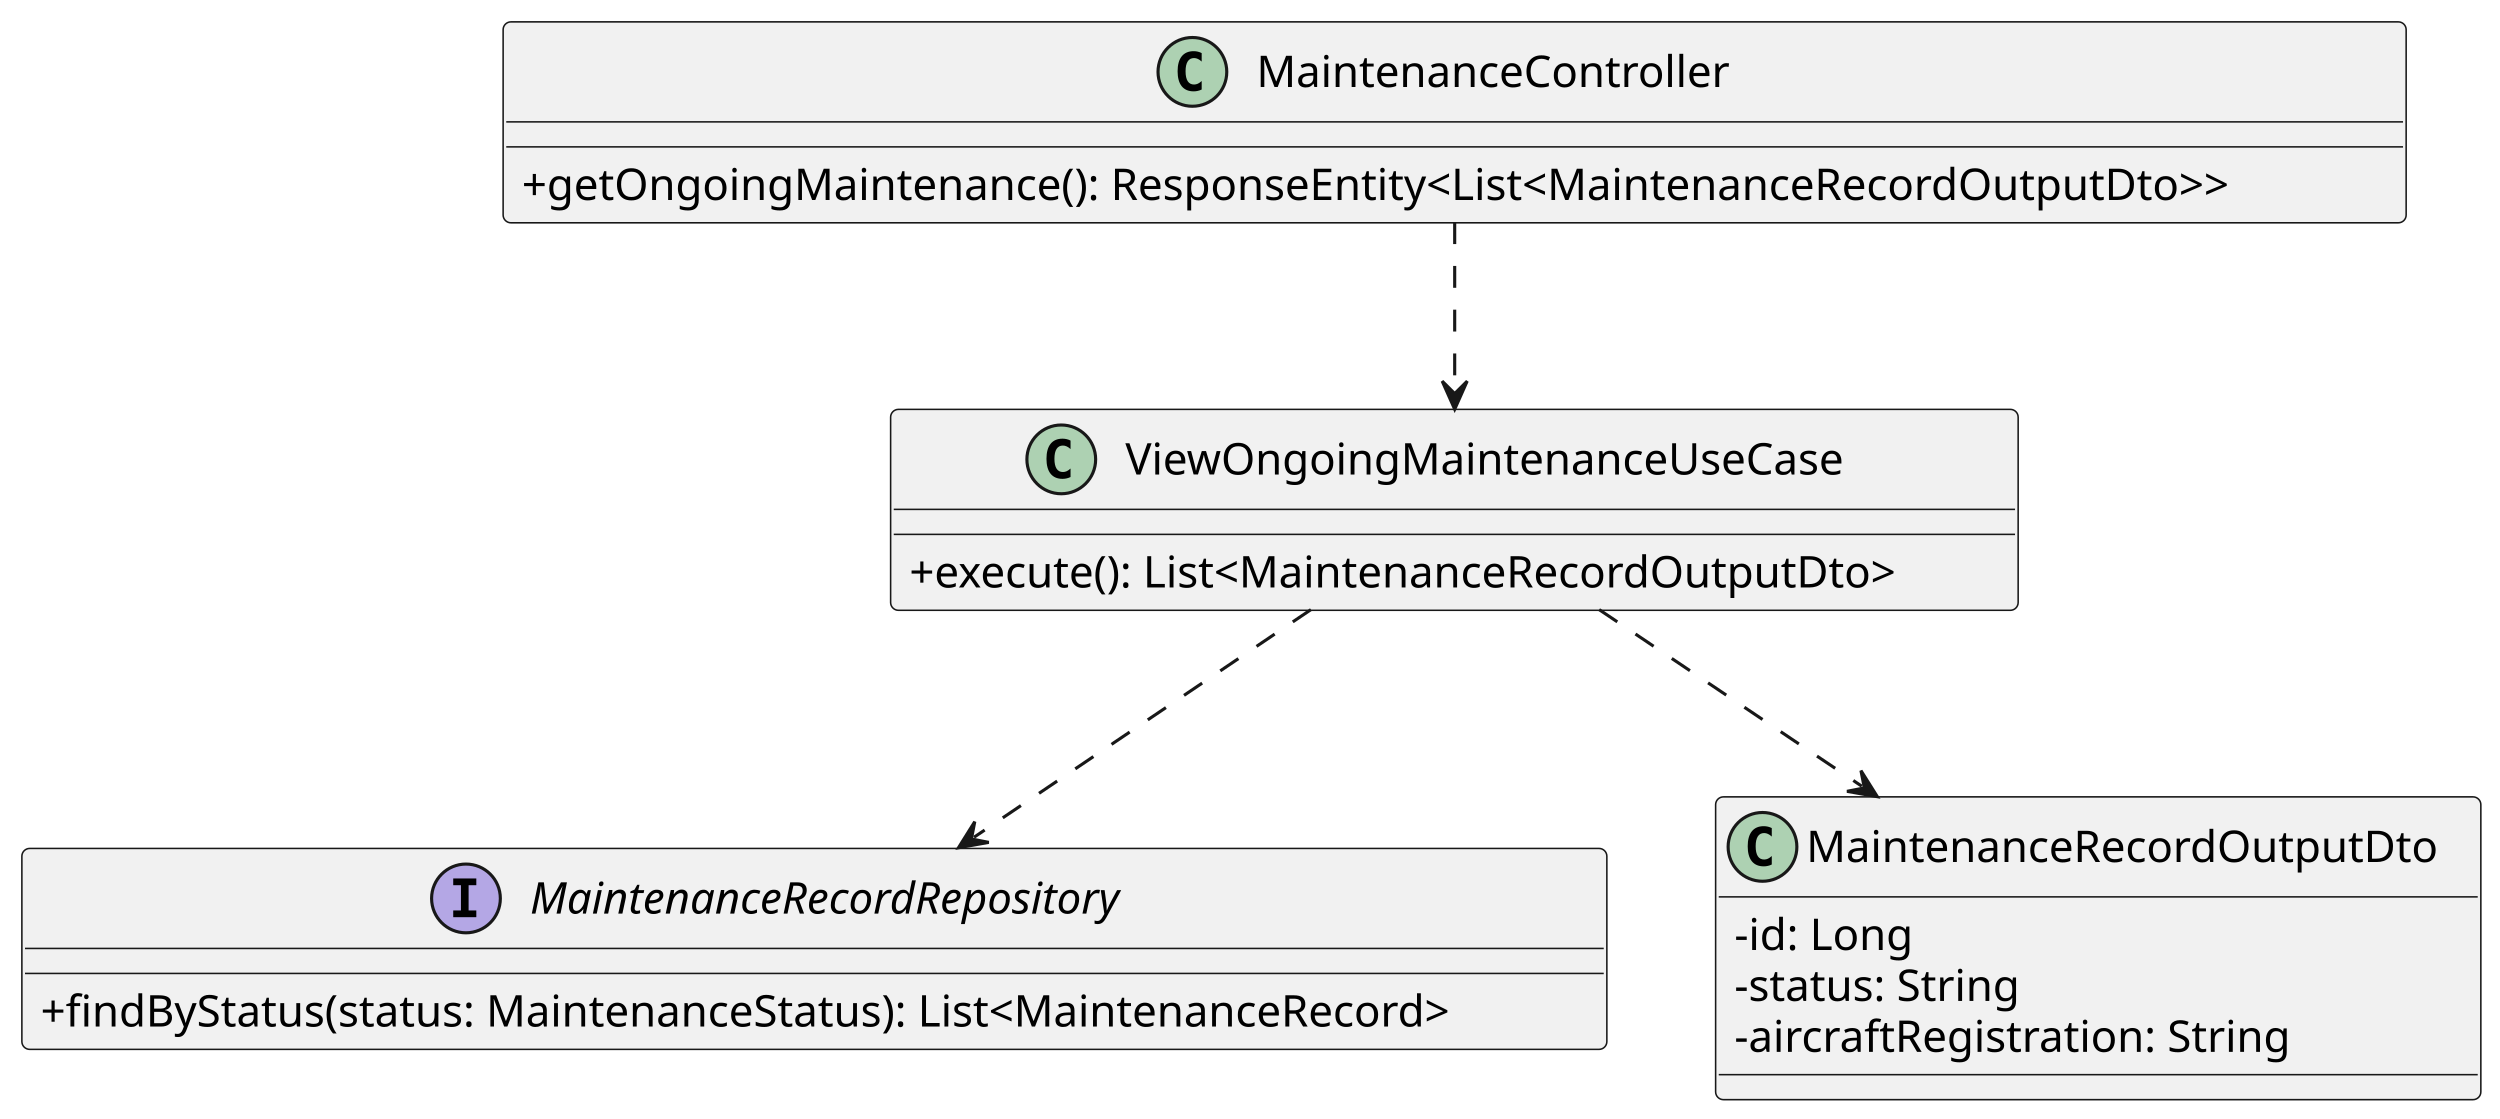
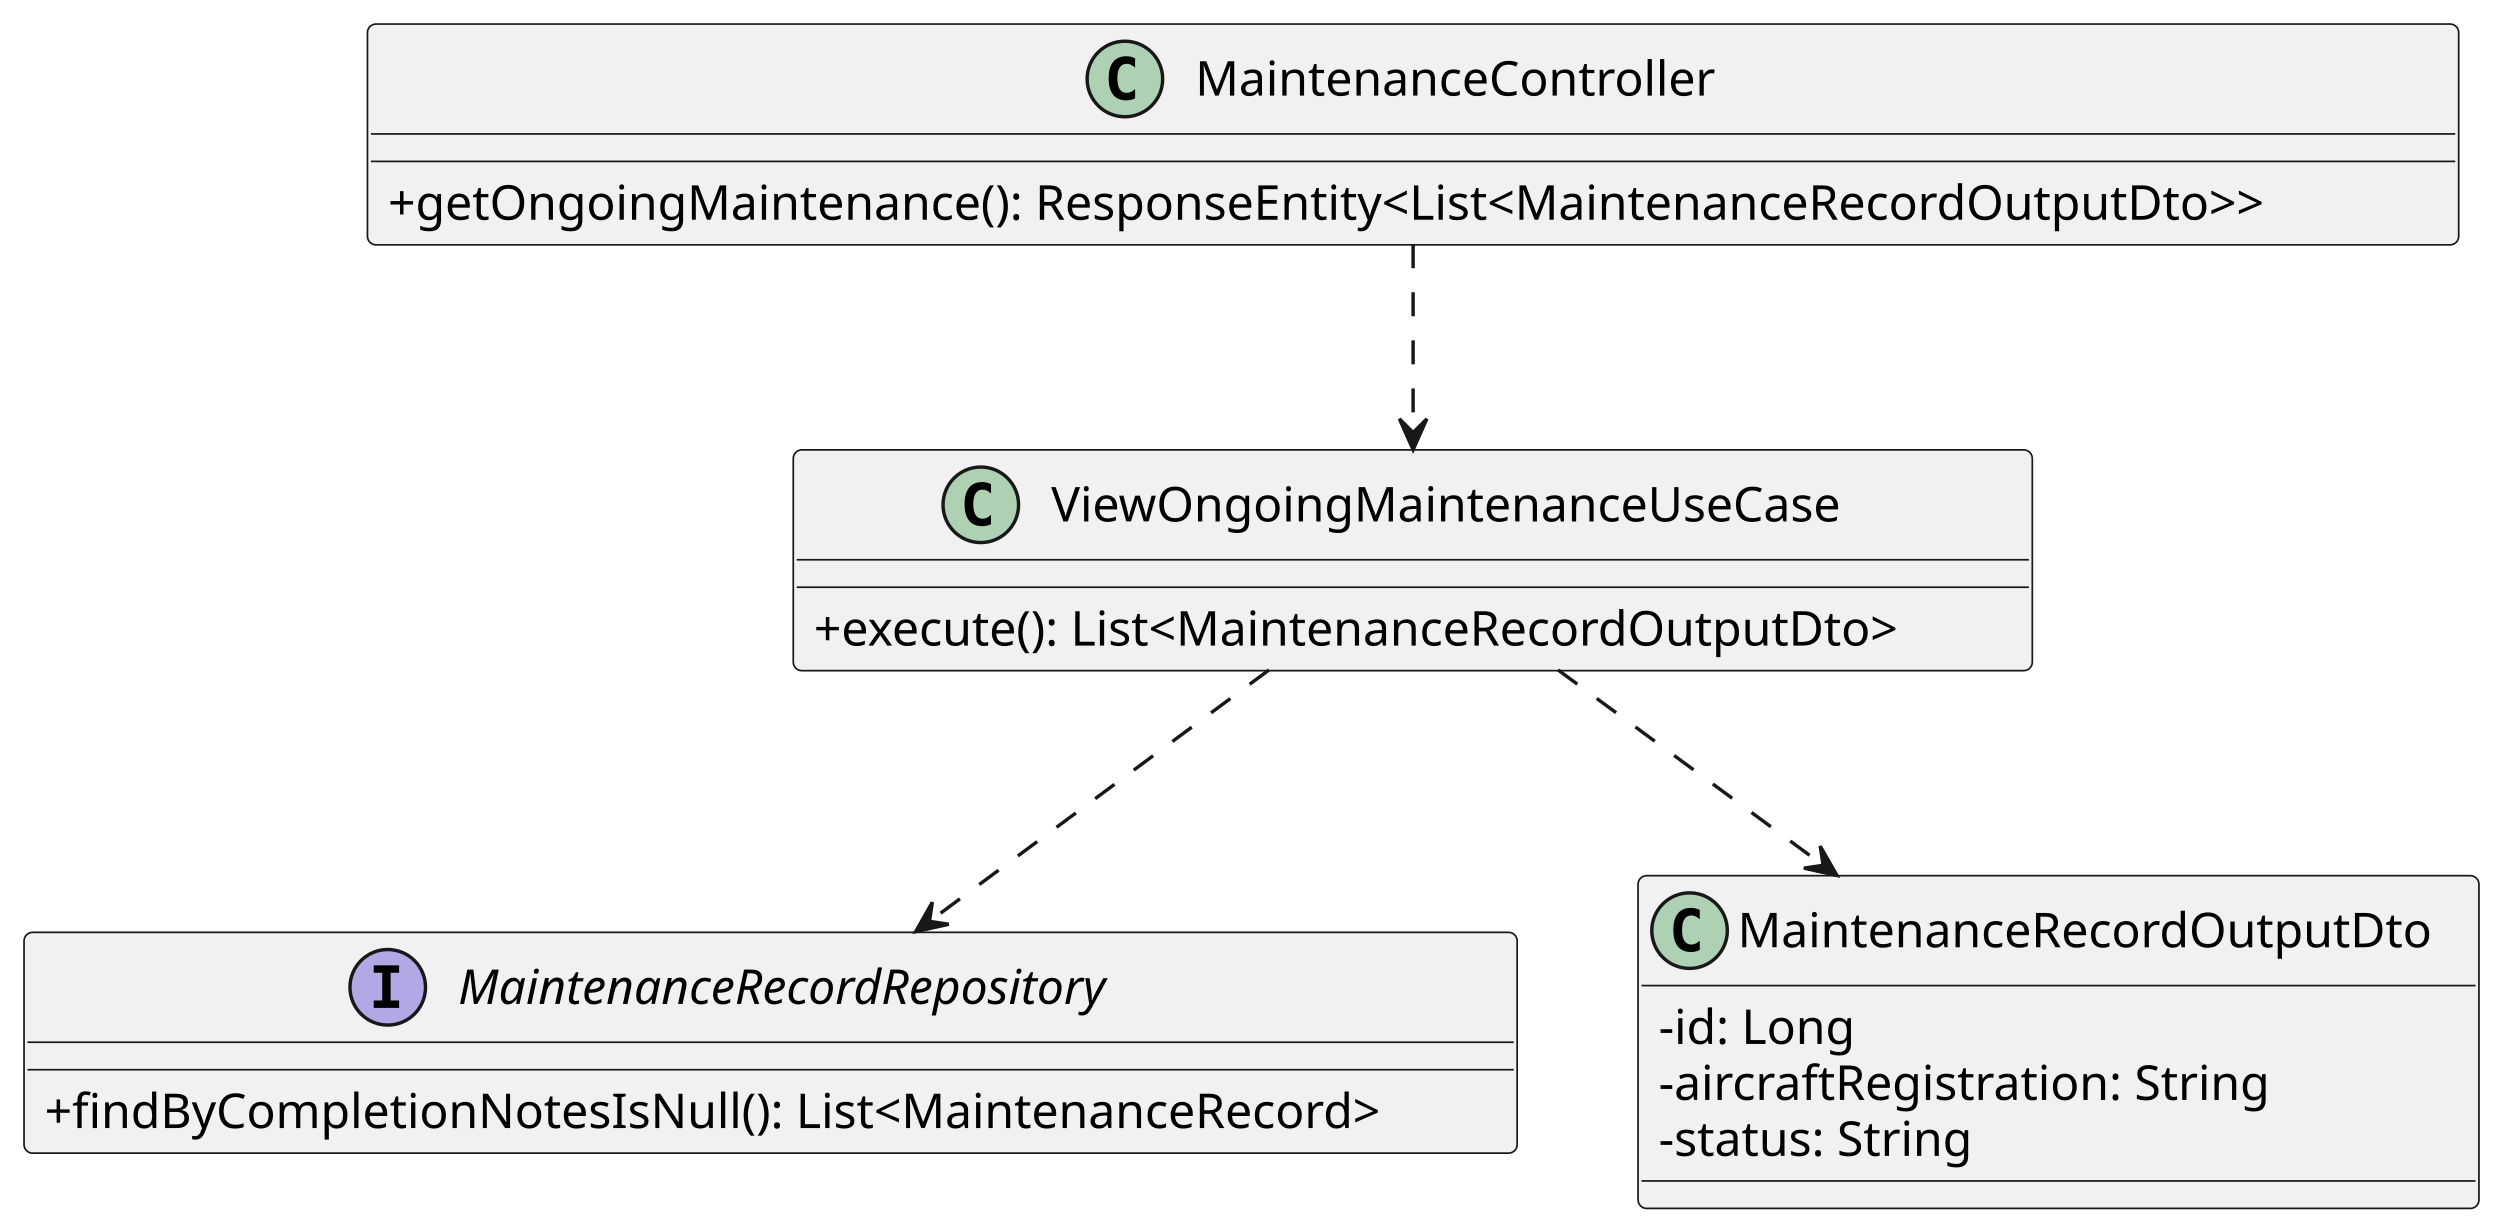
- <svg xmlns="http://www.w3.org/2000/svg" contentStyleType="text/css" data-diagram-type="CLASS" height="358px" preserveAspectRatio="none" style="width:800px;height:358px;background:#FFFFFF;" version="1.1" viewBox="0 0 800 358" width="800px" zoomAndPan="magnify">
+ <svg xmlns="http://www.w3.org/2000/svg" contentStyleType="text/css" data-diagram-type="CLASS" height="358px" preserveAspectRatio="none" style="width:728px;height:358px;background:#FFFFFF;" version="1.1" viewBox="0 0 728 358" width="728px" zoomAndPan="magnify">
  <defs />
  <g>
    <g class="entity" data-qualified-name="MaintenanceController" data-source-line="3" id="ent0002">
-       <rect fill="#F1F1F1" height="64.297" rx="2.5" ry="2.5" style="stroke:#181818;stroke-width:0.5;" width="608.969" x="161" y="7" />
-       <ellipse cx="381.568" cy="23" fill="#ADD1B2" rx="11" ry="11" style="stroke:#181818;stroke-width:1;" />
-       <path d="M384.537,28.641 Q383.959,28.938 383.318,29.078 Q382.678,29.234 381.975,29.234 Q379.475,29.234 378.147,27.594 Q376.834,25.938 376.834,22.812 Q376.834,19.688 378.147,18.031 Q379.475,16.375 381.975,16.375 Q382.678,16.375 383.318,16.531 Q383.975,16.688 384.537,16.984 L384.537,19.703 Q383.912,19.125 383.318,18.859 Q382.725,18.578 382.1,18.578 Q380.756,18.578 380.068,19.656 Q379.381,20.719 379.381,22.812 Q379.381,24.906 380.068,25.984 Q380.756,27.047 382.1,27.047 Q382.725,27.047 383.318,26.781 Q383.912,26.5 384.537,25.922 L384.537,28.641 Z " fill="#000000" />
-       <text fill="#000000" font-family="sans-serif" font-size="14" lengthAdjust="spacing" textLength="159.332" x="402.068" y="27.847">MaintenanceController</text>
-       <line style="stroke:#181818;stroke-width:0.5;" x1="162" x2="768.969" y1="39" y2="39" />
-       <line style="stroke:#181818;stroke-width:0.5;" x1="162" x2="768.969" y1="47" y2="47" />
-       <text fill="#000000" font-family="sans-serif" font-size="14" lengthAdjust="spacing" textLength="596.969" x="167" y="63.995">+getOngoingMaintenance(): ResponseEntity&lt;List&lt;MaintenanceRecordOutputDto&gt;&gt;</text>
+       <rect fill="#F1F1F1" height="64.297" rx="2.5" ry="2.5" style="stroke:#181818;stroke-width:0.5;" width="608.969" x="107" y="7" />
+       <ellipse cx="327.568" cy="23" fill="#ADD1B2" rx="11" ry="11" style="stroke:#181818;stroke-width:1;" />
+       <path d="M330.537,28.641 Q329.959,28.938 329.318,29.078 Q328.678,29.234 327.975,29.234 Q325.475,29.234 324.147,27.594 Q322.834,25.938 322.834,22.812 Q322.834,19.688 324.147,18.031 Q325.475,16.375 327.975,16.375 Q328.678,16.375 329.318,16.531 Q329.975,16.688 330.537,16.984 L330.537,19.703 Q329.912,19.125 329.318,18.859 Q328.725,18.578 328.1,18.578 Q326.756,18.578 326.068,19.656 Q325.381,20.719 325.381,22.812 Q325.381,24.906 326.068,25.984 Q326.756,27.047 328.1,27.047 Q328.725,27.047 329.318,26.781 Q329.912,26.5 330.537,25.922 L330.537,28.641 Z " fill="#000000" />
+       <text fill="#000000" font-family="sans-serif" font-size="14" lengthAdjust="spacing" textLength="159.332" x="348.068" y="27.847">MaintenanceController</text>
+       <line style="stroke:#181818;stroke-width:0.5;" x1="108" x2="714.969" y1="39" y2="39" />
+       <line style="stroke:#181818;stroke-width:0.5;" x1="108" x2="714.969" y1="47" y2="47" />
+       <text fill="#000000" font-family="sans-serif" font-size="14" lengthAdjust="spacing" textLength="596.969" x="113" y="63.995">+getOngoingMaintenance(): ResponseEntity&lt;List&lt;MaintenanceRecordOutputDto&gt;&gt;</text>
    </g>
    <g class="entity" data-qualified-name="ViewOngoingMaintenanceUseCase" data-source-line="7" id="ent0003">
-       <rect fill="#F1F1F1" height="64.297" rx="2.5" ry="2.5" style="stroke:#181818;stroke-width:0.5;" width="360.81" x="285" y="131" />
-       <ellipse cx="339.606" cy="147" fill="#ADD1B2" rx="11" ry="11" style="stroke:#181818;stroke-width:1;" />
-       <path d="M342.574,152.641 Q341.996,152.938 341.356,153.078 Q340.715,153.234 340.012,153.234 Q337.512,153.234 336.184,151.594 Q334.871,149.938 334.871,146.812 Q334.871,143.688 336.184,142.031 Q337.512,140.375 340.012,140.375 Q340.715,140.375 341.356,140.531 Q342.012,140.688 342.574,140.984 L342.574,143.703 Q341.949,143.125 341.356,142.859 Q340.762,142.578 340.137,142.578 Q338.793,142.578 338.106,143.656 Q337.418,144.719 337.418,146.812 Q337.418,148.906 338.106,149.984 Q338.793,151.047 340.137,151.047 Q340.762,151.047 341.356,150.781 Q341.949,150.5 342.574,149.922 L342.574,152.641 Z " fill="#000000" />
-       <text fill="#000000" font-family="sans-serif" font-size="14" lengthAdjust="spacing" textLength="243.1" x="360.106" y="151.847">ViewOngoingMaintenanceUseCase</text>
-       <line style="stroke:#181818;stroke-width:0.5;" x1="286" x2="644.811" y1="163" y2="163" />
-       <line style="stroke:#181818;stroke-width:0.5;" x1="286" x2="644.811" y1="171" y2="171" />
-       <text fill="#000000" font-family="sans-serif" font-size="14" lengthAdjust="spacing" textLength="348.81" x="291" y="187.995">+execute(): List&lt;MaintenanceRecordOutputDto&gt;</text>
+       <rect fill="#F1F1F1" height="64.297" rx="2.5" ry="2.5" style="stroke:#181818;stroke-width:0.5;" width="360.81" x="231" y="131" />
+       <ellipse cx="285.606" cy="147" fill="#ADD1B2" rx="11" ry="11" style="stroke:#181818;stroke-width:1;" />
+       <path d="M288.574,152.641 Q287.996,152.938 287.356,153.078 Q286.715,153.234 286.012,153.234 Q283.512,153.234 282.184,151.594 Q280.871,149.938 280.871,146.812 Q280.871,143.688 282.184,142.031 Q283.512,140.375 286.012,140.375 Q286.715,140.375 287.356,140.531 Q288.012,140.688 288.574,140.984 L288.574,143.703 Q287.949,143.125 287.356,142.859 Q286.762,142.578 286.137,142.578 Q284.793,142.578 284.106,143.656 Q283.418,144.719 283.418,146.812 Q283.418,148.906 284.106,149.984 Q284.793,151.047 286.137,151.047 Q286.762,151.047 287.356,150.781 Q287.949,150.5 288.574,149.922 L288.574,152.641 Z " fill="#000000" />
+       <text fill="#000000" font-family="sans-serif" font-size="14" lengthAdjust="spacing" textLength="243.1" x="306.106" y="151.847">ViewOngoingMaintenanceUseCase</text>
+       <line style="stroke:#181818;stroke-width:0.5;" x1="232" x2="590.811" y1="163" y2="163" />
+       <line style="stroke:#181818;stroke-width:0.5;" x1="232" x2="590.811" y1="171" y2="171" />
+       <text fill="#000000" font-family="sans-serif" font-size="14" lengthAdjust="spacing" textLength="348.81" x="237" y="187.995">+execute(): List&lt;MaintenanceRecordOutputDto&gt;</text>
    </g>
    <g class="entity" data-qualified-name="MaintenanceRecordRepository" data-source-line="11" id="ent0004">
-       <rect fill="#F1F1F1" height="64.297" rx="2.5" ry="2.5" style="stroke:#181818;stroke-width:0.5;" width="507.195" x="7" y="271.5" />
-       <ellipse cx="149.109" cy="287.5" fill="#B4A7E5" rx="11" ry="11" style="stroke:#181818;stroke-width:1;" />
-       <path d="M145.031,283.266 L145.031,281.109 L152.421,281.109 L152.421,283.266 L149.953,283.266 L149.953,291.344 L152.421,291.344 L152.421,293.5 L145.031,293.5 L145.031,291.344 L147.5,291.344 L147.5,283.266 L145.031,283.266 Z " fill="#000000" />
-       <text fill="#000000" font-family="sans-serif" font-size="14" font-style="italic" lengthAdjust="spacing" textLength="214.477" x="169.609" y="292.347">MaintenanceRecordRepository</text>
-       <line style="stroke:#181818;stroke-width:0.5;" x1="8" x2="513.195" y1="303.5" y2="303.5" />
-       <line style="stroke:#181818;stroke-width:0.5;" x1="8" x2="513.195" y1="311.5" y2="311.5" />
-       <text fill="#000000" font-family="sans-serif" font-size="14" lengthAdjust="spacing" textLength="495.195" x="13" y="328.495">+findByStatus(status: MaintenanceStatus): List&lt;MaintenanceRecord&gt;</text>
+       <rect fill="#F1F1F1" height="64.297" rx="2.5" ry="2.5" style="stroke:#181818;stroke-width:0.5;" width="434.796" x="7" y="271.5" />
+       <ellipse cx="112.909" cy="287.5" fill="#B4A7E5" rx="11" ry="11" style="stroke:#181818;stroke-width:1;" />
+       <path d="M108.831,283.266 L108.831,281.109 L116.222,281.109 L116.222,283.266 L113.753,283.266 L113.753,291.344 L116.222,291.344 L116.222,293.5 L108.831,293.5 L108.831,291.344 L111.3,291.344 L111.3,283.266 L108.831,283.266 Z " fill="#000000" />
+       <text fill="#000000" font-family="sans-serif" font-size="14" font-style="italic" lengthAdjust="spacing" textLength="214.477" x="133.409" y="292.347">MaintenanceRecordRepository</text>
+       <line style="stroke:#181818;stroke-width:0.5;" x1="8" x2="440.796" y1="303.5" y2="303.5" />
+       <line style="stroke:#181818;stroke-width:0.5;" x1="8" x2="440.796" y1="311.5" y2="311.5" />
+       <text fill="#000000" font-family="sans-serif" font-size="14" lengthAdjust="spacing" textLength="422.796" x="13" y="328.495">+findByCompletionNotesIsNull(): List&lt;MaintenanceRecord&gt;</text>
    </g>
    <g class="entity" data-qualified-name="MaintenanceRecordOutputDto" data-source-line="15" id="ent0005">
-       <rect fill="#F1F1F1" height="96.891" rx="2.5" ry="2.5" style="stroke:#181818;stroke-width:0.5;" width="244.871" x="549" y="255" />
-       <ellipse cx="564" cy="271" fill="#ADD1B2" rx="11" ry="11" style="stroke:#181818;stroke-width:1;" />
-       <path d="M566.969,276.641 Q566.391,276.938 565.75,277.078 Q565.109,277.234 564.406,277.234 Q561.906,277.234 560.578,275.594 Q559.266,273.938 559.266,270.812 Q559.266,267.688 560.578,266.031 Q561.906,264.375 564.406,264.375 Q565.109,264.375 565.75,264.531 Q566.406,264.688 566.969,264.984 L566.969,267.703 Q566.344,267.125 565.75,266.859 Q565.156,266.578 564.531,266.578 Q563.188,266.578 562.5,267.656 Q561.812,268.719 561.812,270.812 Q561.812,272.906 562.5,273.984 Q563.188,275.047 564.531,275.047 Q565.156,275.047 565.75,274.781 Q566.344,274.5 566.969,273.922 L566.969,276.641 Z " fill="#000000" />
-       <text fill="#000000" font-family="sans-serif" font-size="14" lengthAdjust="spacing" textLength="212.871" x="578" y="275.847">MaintenanceRecordOutputDto</text>
-       <line style="stroke:#181818;stroke-width:0.5;" x1="550" x2="792.871" y1="287" y2="287" />
-       <text fill="#000000" font-family="sans-serif" font-size="14" lengthAdjust="spacing" textLength="61.12" x="555" y="303.995">-id: Long</text>
-       <text fill="#000000" font-family="sans-serif" font-size="14" lengthAdjust="spacing" textLength="99.019" x="555" y="320.292">-status: String</text>
-       <text fill="#000000" font-family="sans-serif" font-size="14" lengthAdjust="spacing" textLength="191.727" x="555" y="336.589">-aircraftRegistration: String</text>
-       <line style="stroke:#181818;stroke-width:0.5;" x1="550" x2="792.871" y1="343.891" y2="343.891" />
+       <rect fill="#F1F1F1" height="96.891" rx="2.5" ry="2.5" style="stroke:#181818;stroke-width:0.5;" width="244.871" x="477" y="255" />
+       <ellipse cx="492" cy="271" fill="#ADD1B2" rx="11" ry="11" style="stroke:#181818;stroke-width:1;" />
+       <path d="M494.969,276.641 Q494.391,276.938 493.75,277.078 Q493.109,277.234 492.406,277.234 Q489.906,277.234 488.578,275.594 Q487.266,273.938 487.266,270.812 Q487.266,267.688 488.578,266.031 Q489.906,264.375 492.406,264.375 Q493.109,264.375 493.75,264.531 Q494.406,264.688 494.969,264.984 L494.969,267.703 Q494.344,267.125 493.75,266.859 Q493.156,266.578 492.531,266.578 Q491.188,266.578 490.5,267.656 Q489.812,268.719 489.812,270.812 Q489.812,272.906 490.5,273.984 Q491.188,275.047 492.531,275.047 Q493.156,275.047 493.75,274.781 Q494.344,274.5 494.969,273.922 L494.969,276.641 Z " fill="#000000" />
+       <text fill="#000000" font-family="sans-serif" font-size="14" lengthAdjust="spacing" textLength="212.871" x="506" y="275.847">MaintenanceRecordOutputDto</text>
+       <line style="stroke:#181818;stroke-width:0.5;" x1="478" x2="720.871" y1="287" y2="287" />
+       <text fill="#000000" font-family="sans-serif" font-size="14" lengthAdjust="spacing" textLength="61.12" x="483" y="303.995">-id: Long</text>
+       <text fill="#000000" font-family="sans-serif" font-size="14" lengthAdjust="spacing" textLength="191.727" x="483" y="320.292">-aircraftRegistration: String</text>
+       <text fill="#000000" font-family="sans-serif" font-size="14" lengthAdjust="spacing" textLength="99.019" x="483" y="336.589">-status: String</text>
+       <line style="stroke:#181818;stroke-width:0.5;" x1="478" x2="720.871" y1="343.891" y2="343.891" />
    </g>
    <g class="link" data-entity-1="ent0002" data-entity-2="ent0003" data-link-type="dependency" data-source-line="21" id="lnk6">
-       <path codeLine="21" d="M465.5,71.1 C465.5,89.46 465.5,106.61 465.5,124.96" fill="none" id="MaintenanceController-to-ViewOngoingMaintenanceUseCase" style="stroke:#181818;stroke-width:1;stroke-dasharray:7,7;" />
-       <polygon fill="#181818" points="465.5,130.96,469.5,121.96,465.5,125.96,461.5,121.96,465.5,130.96" style="stroke:#181818;stroke-width:1;" />
+       <path codeLine="21" d="M411.5,71.1 C411.5,89.46 411.5,106.61 411.5,124.96" fill="none" id="MaintenanceController-to-ViewOngoingMaintenanceUseCase" style="stroke:#181818;stroke-width:1;stroke-dasharray:7,7;" />
+       <polygon fill="#181818" points="411.5,130.96,415.5,121.96,411.5,125.96,407.5,121.96,411.5,130.96" style="stroke:#181818;stroke-width:1;" />
    </g>
    <g class="link" data-entity-1="ent0003" data-entity-2="ent0004" data-link-type="dependency" data-source-line="22" id="lnk7">
-       <path codeLine="22" d="M419.49,195.08 C385.85,217.81 345.372,245.161 311.682,267.921" fill="none" id="ViewOngoingMaintenanceUseCase-to-MaintenanceRecordRepository" style="stroke:#181818;stroke-width:1;stroke-dasharray:7,7;" />
-       <polygon fill="#181818" points="306.71,271.28,316.407,269.556,310.853,268.481,311.928,262.927,306.71,271.28" style="stroke:#181818;stroke-width:1;" />
+       <path codeLine="22" d="M369.53,195.08 C338.84,217.81 302.202,244.949 271.472,267.709" fill="none" id="ViewOngoingMaintenanceUseCase-to-MaintenanceRecordRepository" style="stroke:#181818;stroke-width:1;stroke-dasharray:7,7;" />
+       <polygon fill="#181818" points="266.65,271.28,276.263,269.138,270.668,268.304,271.502,262.709,266.65,271.28" style="stroke:#181818;stroke-width:1;" />
    </g>
    <g class="link" data-entity-1="ent0003" data-entity-2="ent0005" data-link-type="dependency" data-source-line="23" id="lnk8">
-       <path codeLine="23" d="M511.73,195.08 C537.95,212.71 566.321,231.781 595.761,251.582" fill="none" id="ViewOngoingMaintenanceUseCase-to-MaintenanceRecordOutputDto" style="stroke:#181818;stroke-width:1;stroke-dasharray:7,7;" />
-       <polygon fill="#181818" points="600.74,254.93,595.504,246.588,596.591,252.14,591.04,253.226,600.74,254.93" style="stroke:#181818;stroke-width:1;" />
+       <path codeLine="23" d="M453.69,195.08 C477.62,212.71 503.22,231.571 530.09,251.371" fill="none" id="ViewOngoingMaintenanceUseCase-to-MaintenanceRecordOutputDto" style="stroke:#181818;stroke-width:1;stroke-dasharray:7,7;" />
+       <polygon fill="#181818" points="534.92,254.93,530.048,246.371,530.895,251.964,525.302,252.811,534.92,254.93" style="stroke:#181818;stroke-width:1;" />
    </g>
  </g>
</svg>
